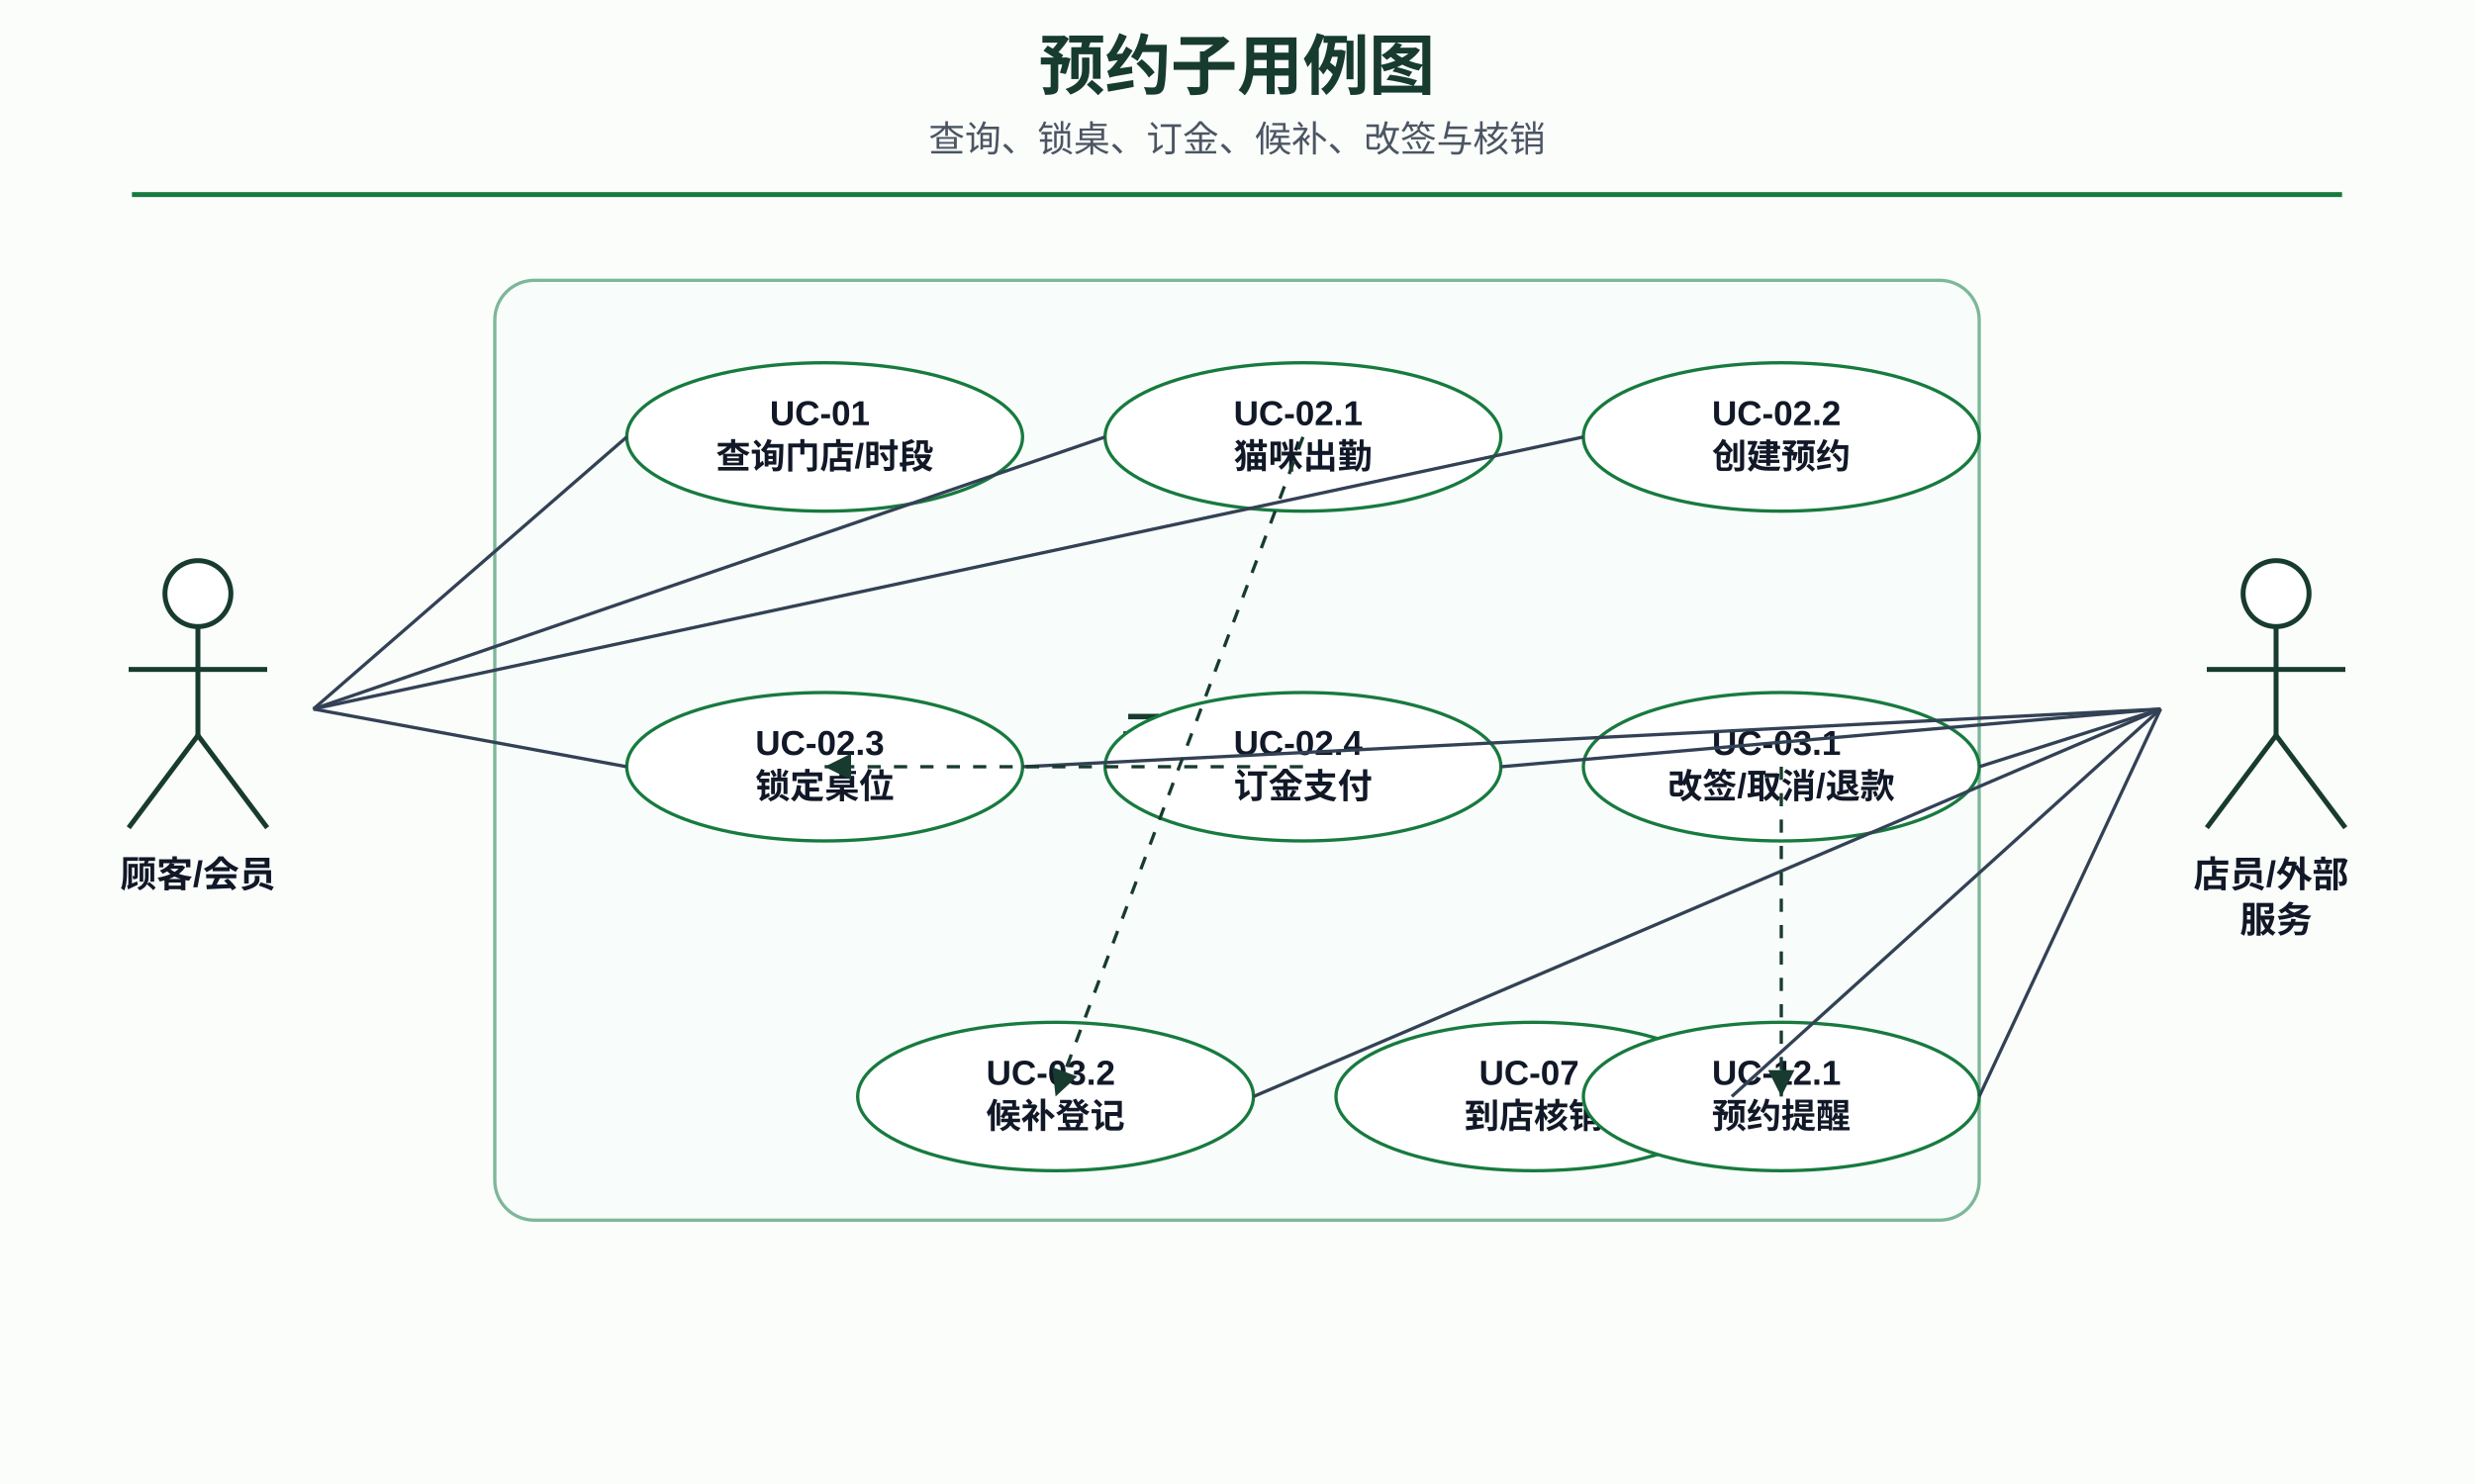
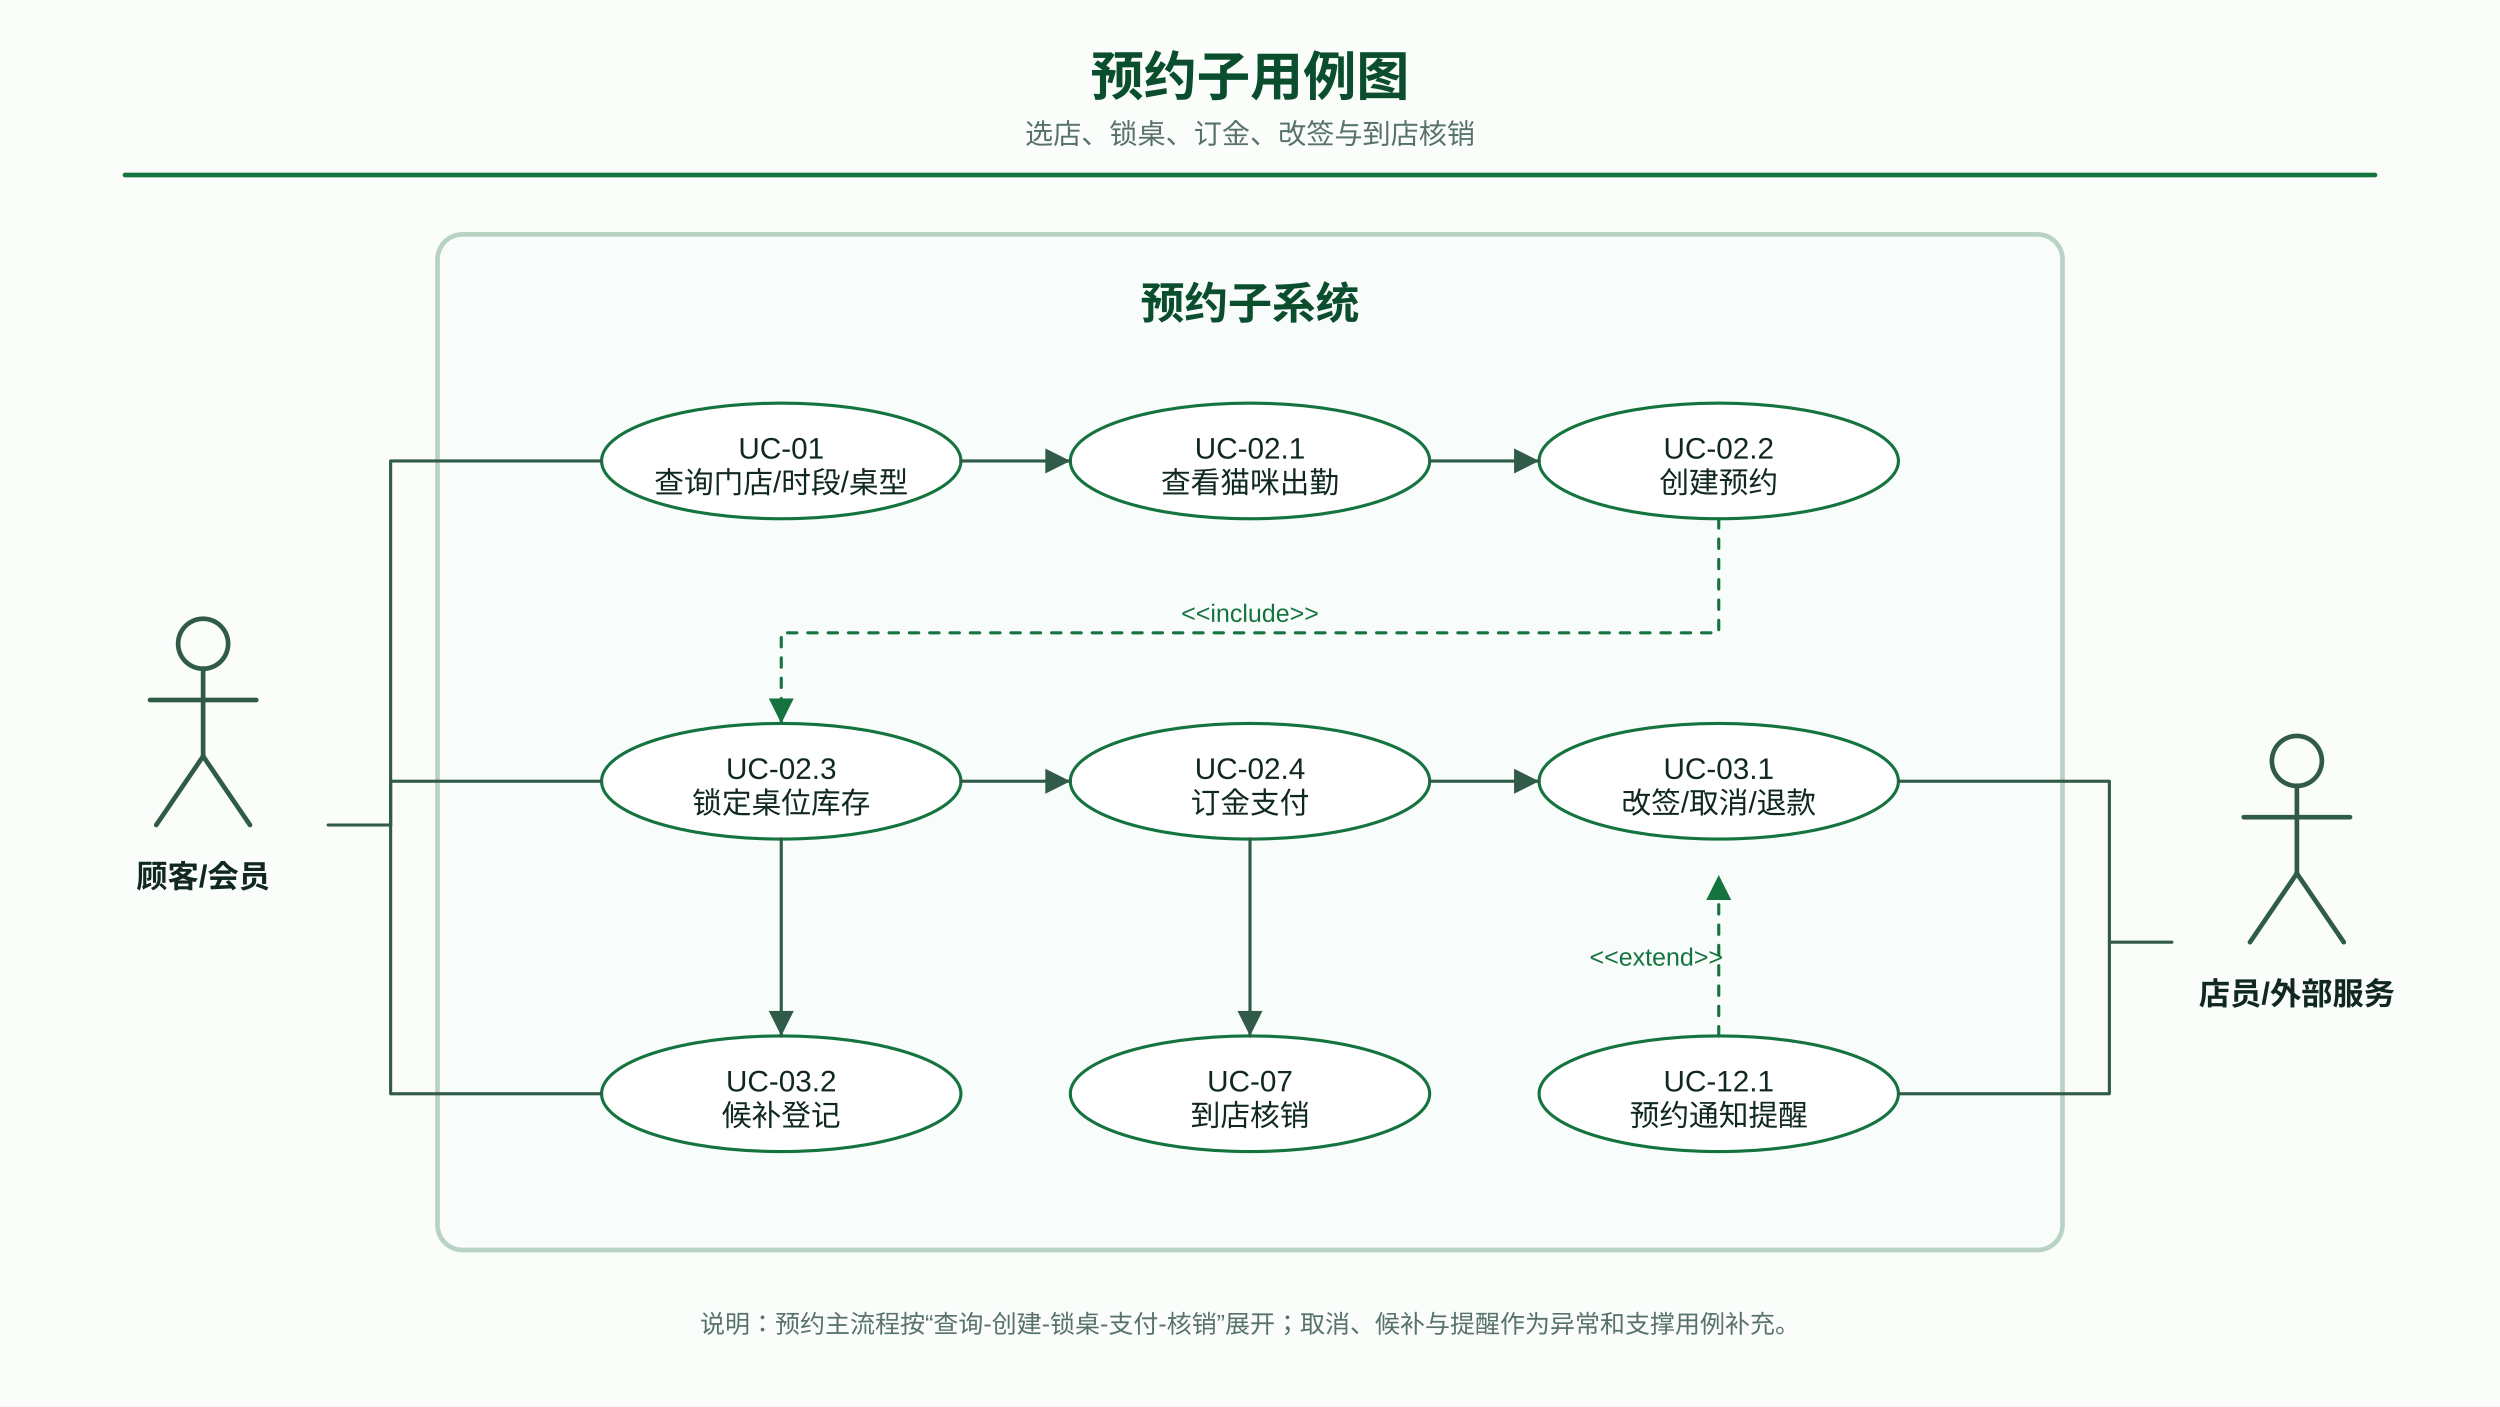
- <svg xmlns="http://www.w3.org/2000/svg" width="1500" height="900" viewBox="0 0 1500 900">
+ <svg xmlns="http://www.w3.org/2000/svg" width="1600" height="900" viewBox="0 0 1600 900">
  <defs>
    <marker id="arrow" markerWidth="12" markerHeight="12" refX="10" refY="6" orient="auto" markerUnits="strokeWidth">
-       <path d="M2,2 L10,6 L2,10 z" fill="#173B2F" />
+       <path d="M2,2 L10,6 L2,10 Z" fill="#305B49" />
    </marker>
-     <linearGradient id="head" x1="0" y1="0" x2="1" y2="1">
-       <stop offset="0%" stop-color="#F8FCFA" />
-       <stop offset="100%" stop-color="#EAF6EF" />
-     </linearGradient>
+     <marker id="arrowGreen" markerWidth="12" markerHeight="12" refX="10" refY="6" orient="auto" markerUnits="strokeWidth">
+       <path d="M2,2 L10,6 L2,10 Z" fill="#14733E" />
+     </marker>
  </defs>
-   <rect width="100%" height="100%" fill="#FBFDFB" />
-   <text x="750.0" y="54" text-anchor="middle" font-family="Microsoft YaHei, Arial" font-size="40" font-weight="800" fill="#173B2F">预约子用例图</text>
-   <text x="750.0" y="92" text-anchor="middle" font-family="Microsoft YaHei, Arial" font-size="22" fill="#4B5563">查询、锁桌、订金、候补、改签与核销</text>
-   <line x1="80" y1="118" x2="1420" y2="118" stroke="#177A3E" stroke-width="3" />
-   <rect x="300" y="170" width="900" height="570" rx="24" fill="#F8FCFA" stroke="#7DB79A" stroke-width="2" />
-   <text x="750.0" y="455.0" text-anchor="middle" font-family="Microsoft YaHei, Arial" font-size="28" font-weight="600" fill="#173B2F">
-     <tspan x="750.0" dy="0">子系统边界</tspan>
-   </text>
-   <circle cx="120" cy="360" r="20" fill="#FFFFFF" stroke="#173B2F" stroke-width="3" />
-   <line x1="120" y1="380" x2="120" y2="446" stroke="#173B2F" stroke-width="3" />
-   <line x1="78" y1="406" x2="162" y2="406" stroke="#173B2F" stroke-width="3" />
-   <line x1="120" y1="446" x2="78" y2="502" stroke="#173B2F" stroke-width="3" />
-   <line x1="120" y1="446" x2="162" y2="502" stroke="#173B2F" stroke-width="3" />
-   <text x="120" y="538" text-anchor="middle" font-family="Microsoft YaHei, Arial" font-size="22" font-weight="700" fill="#111827">
-     <tspan x="120" dy="0">顾客/会员</tspan>
-   </text>
-   <circle cx="1380" cy="360" r="20" fill="#FFFFFF" stroke="#173B2F" stroke-width="3" />
-   <line x1="1380" y1="380" x2="1380" y2="446" stroke="#173B2F" stroke-width="3" />
-   <line x1="1338" y1="406" x2="1422" y2="406" stroke="#173B2F" stroke-width="3" />
-   <line x1="1380" y1="446" x2="1338" y2="502" stroke="#173B2F" stroke-width="3" />
-   <line x1="1380" y1="446" x2="1422" y2="502" stroke="#173B2F" stroke-width="3" />
-   <text x="1380" y="538" text-anchor="middle" font-family="Microsoft YaHei, Arial" font-size="22" font-weight="700" fill="#111827">
-     <tspan x="1380" dy="0">店员/外部</tspan>
-     <tspan x="1380" dy="27.5">服务</tspan>
-   </text>
-   <ellipse cx="500.0" cy="265.0" rx="120.0" ry="45.0" fill="#FFFFFF" stroke="#177A3E" stroke-width="2" />
-   <text x="500.0" y="257.86" text-anchor="middle" font-family="Microsoft YaHei, Arial" font-size="21" font-weight="600" fill="#111827">
-     <tspan x="500.0" dy="0">UC-01</tspan>
-     <tspan x="500.0" dy="26.25">查询门店/时段</tspan>
-   </text>
-   <ellipse cx="790.0" cy="265.0" rx="120.0" ry="45.0" fill="#FFFFFF" stroke="#177A3E" stroke-width="2" />
-   <text x="790.0" y="257.86" text-anchor="middle" font-family="Microsoft YaHei, Arial" font-size="21" font-weight="600" fill="#111827">
-     <tspan x="790.0" dy="0">UC-02.1</tspan>
-     <tspan x="790.0" dy="26.25">猫咪出勤</tspan>
-   </text>
-   <ellipse cx="1080.0" cy="265.0" rx="120.0" ry="45.0" fill="#FFFFFF" stroke="#177A3E" stroke-width="2" />
-   <text x="1080.0" y="257.86" text-anchor="middle" font-family="Microsoft YaHei, Arial" font-size="21" font-weight="600" fill="#111827">
-     <tspan x="1080.0" dy="0">UC-02.2</tspan>
-     <tspan x="1080.0" dy="26.25">创建预约</tspan>
-   </text>
-   <ellipse cx="500.0" cy="465.0" rx="120.0" ry="45.0" fill="#FFFFFF" stroke="#177A3E" stroke-width="2" />
-   <text x="500.0" y="457.86" text-anchor="middle" font-family="Microsoft YaHei, Arial" font-size="21" font-weight="600" fill="#111827">
-     <tspan x="500.0" dy="0">UC-02.3</tspan>
-     <tspan x="500.0" dy="26.25">锁定桌位</tspan>
-   </text>
-   <ellipse cx="790.0" cy="465.0" rx="120.0" ry="45.0" fill="#FFFFFF" stroke="#177A3E" stroke-width="2" />
-   <text x="790.0" y="457.86" text-anchor="middle" font-family="Microsoft YaHei, Arial" font-size="21" font-weight="600" fill="#111827">
-     <tspan x="790.0" dy="0">UC-02.4</tspan>
-     <tspan x="790.0" dy="26.25">订金支付</tspan>
-   </text>
-   <ellipse cx="1080.0" cy="465.0" rx="120.0" ry="45.0" fill="#FFFFFF" stroke="#177A3E" stroke-width="2" />
-   <text x="1080.0" y="457.86" text-anchor="middle" font-family="Microsoft YaHei, Arial" font-size="21" font-weight="600" fill="#111827">
-     <tspan x="1080.0" dy="0">UC-03.1</tspan>
-     <tspan x="1080.0" dy="26.25">改签/取消/退款</tspan>
-   </text>
-   <ellipse cx="640.0" cy="665.0" rx="120.0" ry="45.0" fill="#FFFFFF" stroke="#177A3E" stroke-width="2" />
-   <text x="640.0" y="657.86" text-anchor="middle" font-family="Microsoft YaHei, Arial" font-size="21" font-weight="600" fill="#111827">
-     <tspan x="640.0" dy="0">UC-03.2</tspan>
-     <tspan x="640.0" dy="26.25">候补登记</tspan>
-   </text>
-   <ellipse cx="930.0" cy="665.0" rx="120.0" ry="45.0" fill="#FFFFFF" stroke="#177A3E" stroke-width="2" />
-   <text x="930.0" y="657.86" text-anchor="middle" font-family="Microsoft YaHei, Arial" font-size="21" font-weight="600" fill="#111827">
-     <tspan x="930.0" dy="0">UC-07</tspan>
-     <tspan x="930.0" dy="26.25">到店核销</tspan>
-   </text>
-   <ellipse cx="1080.0" cy="665.0" rx="120.0" ry="45.0" fill="#FFFFFF" stroke="#177A3E" stroke-width="2" />
-   <text x="1080.0" y="657.86" text-anchor="middle" font-family="Microsoft YaHei, Arial" font-size="21" font-weight="600" fill="#111827">
-     <tspan x="1080.0" dy="0">UC-12.1</tspan>
-     <tspan x="1080.0" dy="26.25">预约提醒</tspan>
-   </text>
-   <line x1="190" y1="430" x2="380" y2="265" stroke="#334155" stroke-width="2" />
-   <line x1="190" y1="430" x2="670" y2="265" stroke="#334155" stroke-width="2" />
-   <line x1="190" y1="430" x2="960" y2="265" stroke="#334155" stroke-width="2" />
-   <line x1="190" y1="430" x2="380" y2="465" stroke="#334155" stroke-width="2" />
-   <line x1="1310" y1="430" x2="620" y2="465" stroke="#334155" stroke-width="2" />
-   <line x1="1310" y1="430" x2="910" y2="465" stroke="#334155" stroke-width="2" />
-   <line x1="1310" y1="430" x2="1200" y2="465" stroke="#334155" stroke-width="2" />
-   <line x1="1310" y1="430" x2="760" y2="665" stroke="#334155" stroke-width="2" />
-   <line x1="1310" y1="430" x2="1050" y2="665" stroke="#334155" stroke-width="2" />
-   <line x1="1310" y1="430" x2="1200" y2="665" stroke="#334155" stroke-width="2" />
-   <line x1="790" y1="265" x2="640" y2="665" stroke="#173B2F" stroke-width="2" stroke-dasharray="8 8" marker-end="url(#arrow)" />
-   <line x1="1080" y1="465" x2="1080" y2="665" stroke="#173B2F" stroke-width="2" stroke-dasharray="8 8" marker-end="url(#arrow)" />
-   <line x1="790" y1="465" x2="500" y2="465" stroke="#173B2F" stroke-width="2" stroke-dasharray="8 8" marker-end="url(#arrow)" />
+   <rect x="0" y="0" width="1600" height="900" fill="#FBFDFB" />
+   <text x="800.0" y="61.0" text-anchor="middle" font-family="Microsoft YaHei, SimHei, Arial" font-size="34" font-weight="700" fill="#0B4E2D">预约子用例图</text>
+   <text x="800.0" y="92.0" text-anchor="middle" font-family="Microsoft YaHei, SimHei, Arial" font-size="18" font-weight="400" fill="#577268">选店、锁桌、订金、改签与到店核销</text>
+   <polyline points="80.0,112.0 1520.0,112.0" fill="none" stroke="#14733E" stroke-width="3" stroke-linejoin="round" stroke-linecap="round" />
+   <rect x="280" y="150" width="1040" height="650" rx="16" fill="#F8FCFA" stroke="#B8D2C4" stroke-width="3" />
+   <text x="800.0" y="204.0" text-anchor="middle" font-family="Microsoft YaHei, SimHei, Arial" font-size="28" font-weight="700" fill="#0B4E2D">预约子系统</text>
+   <ellipse cx="500.0" cy="295.0" rx="115.0" ry="37.0" fill="#FFFFFF" stroke="#14733E" stroke-width="2" />
+   <text x="500.0" y="293.5" text-anchor="middle" font-family="Microsoft YaHei, SimHei, Arial" font-size="19" font-weight="400" fill="#102820">UC-01</text>
+   <text x="500.0" y="315.5" text-anchor="middle" font-family="Microsoft YaHei, SimHei, Arial" font-size="19" font-weight="400" fill="#102820">查询门店/时段/桌型</text>
+   <ellipse cx="800.0" cy="295.0" rx="115.0" ry="37.0" fill="#FFFFFF" stroke="#14733E" stroke-width="2" />
+   <text x="800.0" y="293.5" text-anchor="middle" font-family="Microsoft YaHei, SimHei, Arial" font-size="19" font-weight="400" fill="#102820">UC-02.1</text>
+   <text x="800.0" y="315.5" text-anchor="middle" font-family="Microsoft YaHei, SimHei, Arial" font-size="19" font-weight="400" fill="#102820">查看猫咪出勤</text>
+   <ellipse cx="1100.0" cy="295.0" rx="115.0" ry="37.0" fill="#FFFFFF" stroke="#14733E" stroke-width="2" />
+   <text x="1100.0" y="293.5" text-anchor="middle" font-family="Microsoft YaHei, SimHei, Arial" font-size="19" font-weight="400" fill="#102820">UC-02.2</text>
+   <text x="1100.0" y="315.5" text-anchor="middle" font-family="Microsoft YaHei, SimHei, Arial" font-size="19" font-weight="400" fill="#102820">创建预约</text>
+   <ellipse cx="500.0" cy="500.0" rx="115.0" ry="37.0" fill="#FFFFFF" stroke="#14733E" stroke-width="2" />
+   <text x="500.0" y="498.5" text-anchor="middle" font-family="Microsoft YaHei, SimHei, Arial" font-size="19" font-weight="400" fill="#102820">UC-02.3</text>
+   <text x="500.0" y="520.5" text-anchor="middle" font-family="Microsoft YaHei, SimHei, Arial" font-size="19" font-weight="400" fill="#102820">锁定桌位库存</text>
+   <ellipse cx="800.0" cy="500.0" rx="115.0" ry="37.0" fill="#FFFFFF" stroke="#14733E" stroke-width="2" />
+   <text x="800.0" y="498.5" text-anchor="middle" font-family="Microsoft YaHei, SimHei, Arial" font-size="19" font-weight="400" fill="#102820">UC-02.4</text>
+   <text x="800.0" y="520.5" text-anchor="middle" font-family="Microsoft YaHei, SimHei, Arial" font-size="19" font-weight="400" fill="#102820">订金支付</text>
+   <ellipse cx="1100.0" cy="500.0" rx="115.0" ry="37.0" fill="#FFFFFF" stroke="#14733E" stroke-width="2" />
+   <text x="1100.0" y="498.5" text-anchor="middle" font-family="Microsoft YaHei, SimHei, Arial" font-size="19" font-weight="400" fill="#102820">UC-03.1</text>
+   <text x="1100.0" y="520.5" text-anchor="middle" font-family="Microsoft YaHei, SimHei, Arial" font-size="19" font-weight="400" fill="#102820">改签/取消/退款</text>
+   <ellipse cx="500.0" cy="700.0" rx="115.0" ry="37.0" fill="#FFFFFF" stroke="#14733E" stroke-width="2" />
+   <text x="500.0" y="698.5" text-anchor="middle" font-family="Microsoft YaHei, SimHei, Arial" font-size="19" font-weight="400" fill="#102820">UC-03.2</text>
+   <text x="500.0" y="720.5" text-anchor="middle" font-family="Microsoft YaHei, SimHei, Arial" font-size="19" font-weight="400" fill="#102820">候补登记</text>
+   <ellipse cx="800.0" cy="700.0" rx="115.0" ry="37.0" fill="#FFFFFF" stroke="#14733E" stroke-width="2" />
+   <text x="800.0" y="698.5" text-anchor="middle" font-family="Microsoft YaHei, SimHei, Arial" font-size="19" font-weight="400" fill="#102820">UC-07</text>
+   <text x="800.0" y="720.5" text-anchor="middle" font-family="Microsoft YaHei, SimHei, Arial" font-size="19" font-weight="400" fill="#102820">到店核销</text>
+   <ellipse cx="1100.0" cy="700.0" rx="115.0" ry="37.0" fill="#FFFFFF" stroke="#14733E" stroke-width="2" />
+   <text x="1100.0" y="698.5" text-anchor="middle" font-family="Microsoft YaHei, SimHei, Arial" font-size="19" font-weight="400" fill="#102820">UC-12.1</text>
+   <text x="1100.0" y="720.5" text-anchor="middle" font-family="Microsoft YaHei, SimHei, Arial" font-size="19" font-weight="400" fill="#102820">预约通知提醒</text>
+   <polyline points="615.0,295.0 685.0,295.0" fill="none" stroke="#305B49" stroke-width="2" stroke-linejoin="round" stroke-linecap="round" marker-end="url(#arrow)" />
+   <polyline points="915.0,295.0 985.0,295.0" fill="none" stroke="#305B49" stroke-width="2" stroke-linejoin="round" stroke-linecap="round" marker-end="url(#arrow)" />
+   <polyline points="615.0,500.0 685.0,500.0" fill="none" stroke="#305B49" stroke-width="2" stroke-linejoin="round" stroke-linecap="round" marker-end="url(#arrow)" />
+   <polyline points="915.0,500.0 985.0,500.0" fill="none" stroke="#305B49" stroke-width="2" stroke-linejoin="round" stroke-linecap="round" marker-end="url(#arrow)" />
+   <polyline points="800.0,537.0 800.0,663.0" fill="none" stroke="#305B49" stroke-width="2" stroke-linejoin="round" stroke-linecap="round" marker-end="url(#arrow)" />
+   <polyline points="1100.0,332.0 1100.0,405.0 500.0,405.0 500.0,463.0" fill="none" stroke="#14733E" stroke-width="2" stroke-linejoin="round" stroke-linecap="round" stroke-dasharray="6 7" marker-end="url(#arrowGreen)" />
+   <text x="800.0" y="398.0" text-anchor="middle" font-family="Microsoft YaHei, SimHei, Arial" font-size="16" font-weight="400" fill="#14733E">&lt;&lt;include&gt;&gt;</text>
+   <polyline points="500.0,537.0 500.0,663.0" fill="none" stroke="#305B49" stroke-width="2" stroke-linejoin="round" stroke-linecap="round" marker-end="url(#arrow)" />
+   <polyline points="1100.0,663.0 1100.0,560.0" fill="none" stroke="#14733E" stroke-width="2" stroke-linejoin="round" stroke-linecap="round" stroke-dasharray="6 7" marker-end="url(#arrowGreen)" />
+   <text x="1060.0" y="618.0" text-anchor="middle" font-family="Microsoft YaHei, SimHei, Arial" font-size="16" font-weight="400" fill="#14733E">&lt;&lt;extend&gt;&gt;</text>
+   <ellipse cx="130.0" cy="412.0" rx="16.0" ry="16.0" fill="#FBFDFB" stroke="#305B49" stroke-width="3" />
+   <polyline points="130.0,428.0 130.0,484.0" fill="none" stroke="#305B49" stroke-width="3" stroke-linejoin="round" stroke-linecap="round" />
+   <polyline points="96.0,448.0 164.0,448.0" fill="none" stroke="#305B49" stroke-width="3" stroke-linejoin="round" stroke-linecap="round" />
+   <polyline points="130.0,484.0 100.0,528.0" fill="none" stroke="#305B49" stroke-width="3" stroke-linejoin="round" stroke-linecap="round" />
+   <polyline points="130.0,484.0 160.0,528.0" fill="none" stroke="#305B49" stroke-width="3" stroke-linejoin="round" stroke-linecap="round" />
+   <text x="130.0" y="568.0" text-anchor="middle" font-family="Microsoft YaHei, SimHei, Arial" font-size="20" font-weight="700" fill="#102820">顾客/会员</text>
+   <polyline points="210.0,528.0 250.0,528.0 250.0,295.0 385.0,295.0" fill="none" stroke="#305B49" stroke-width="2" stroke-linejoin="round" stroke-linecap="round" />
+   <polyline points="250.0,528.0 250.0,500.0 385.0,500.0" fill="none" stroke="#305B49" stroke-width="2" stroke-linejoin="round" stroke-linecap="round" />
+   <polyline points="250.0,528.0 250.0,700.0 385.0,700.0" fill="none" stroke="#305B49" stroke-width="2" stroke-linejoin="round" stroke-linecap="round" />
+   <ellipse cx="1470.0" cy="487.0" rx="16.0" ry="16.0" fill="#FBFDFB" stroke="#305B49" stroke-width="3" />
+   <polyline points="1470.0,503.0 1470.0,559.0" fill="none" stroke="#305B49" stroke-width="3" stroke-linejoin="round" stroke-linecap="round" />
+   <polyline points="1436.0,523.0 1504.0,523.0" fill="none" stroke="#305B49" stroke-width="3" stroke-linejoin="round" stroke-linecap="round" />
+   <polyline points="1470.0,559.0 1440.0,603.0" fill="none" stroke="#305B49" stroke-width="3" stroke-linejoin="round" stroke-linecap="round" />
+   <polyline points="1470.0,559.0 1500.0,603.0" fill="none" stroke="#305B49" stroke-width="3" stroke-linejoin="round" stroke-linecap="round" />
+   <text x="1470.0" y="643.0" text-anchor="middle" font-family="Microsoft YaHei, SimHei, Arial" font-size="20" font-weight="700" fill="#102820">店员/外部服务</text>
+   <polyline points="1390.0,603.0 1350.0,603.0 1350.0,500.0 1215.0,500.0" fill="none" stroke="#305B49" stroke-width="2" stroke-linejoin="round" stroke-linecap="round" />
+   <polyline points="1350.0,603.0 1350.0,700.0 1215.0,700.0" fill="none" stroke="#305B49" stroke-width="2" stroke-linejoin="round" stroke-linecap="round" />
+   <text x="800.0" y="853.0" text-anchor="middle" font-family="Microsoft YaHei, SimHei, Arial" font-size="16" font-weight="400" fill="#577268">说明：预约主流程按“查询-创建-锁桌-支付-核销”展开；取消、候补与提醒作为异常和支撑用例补充。</text>
</svg>
